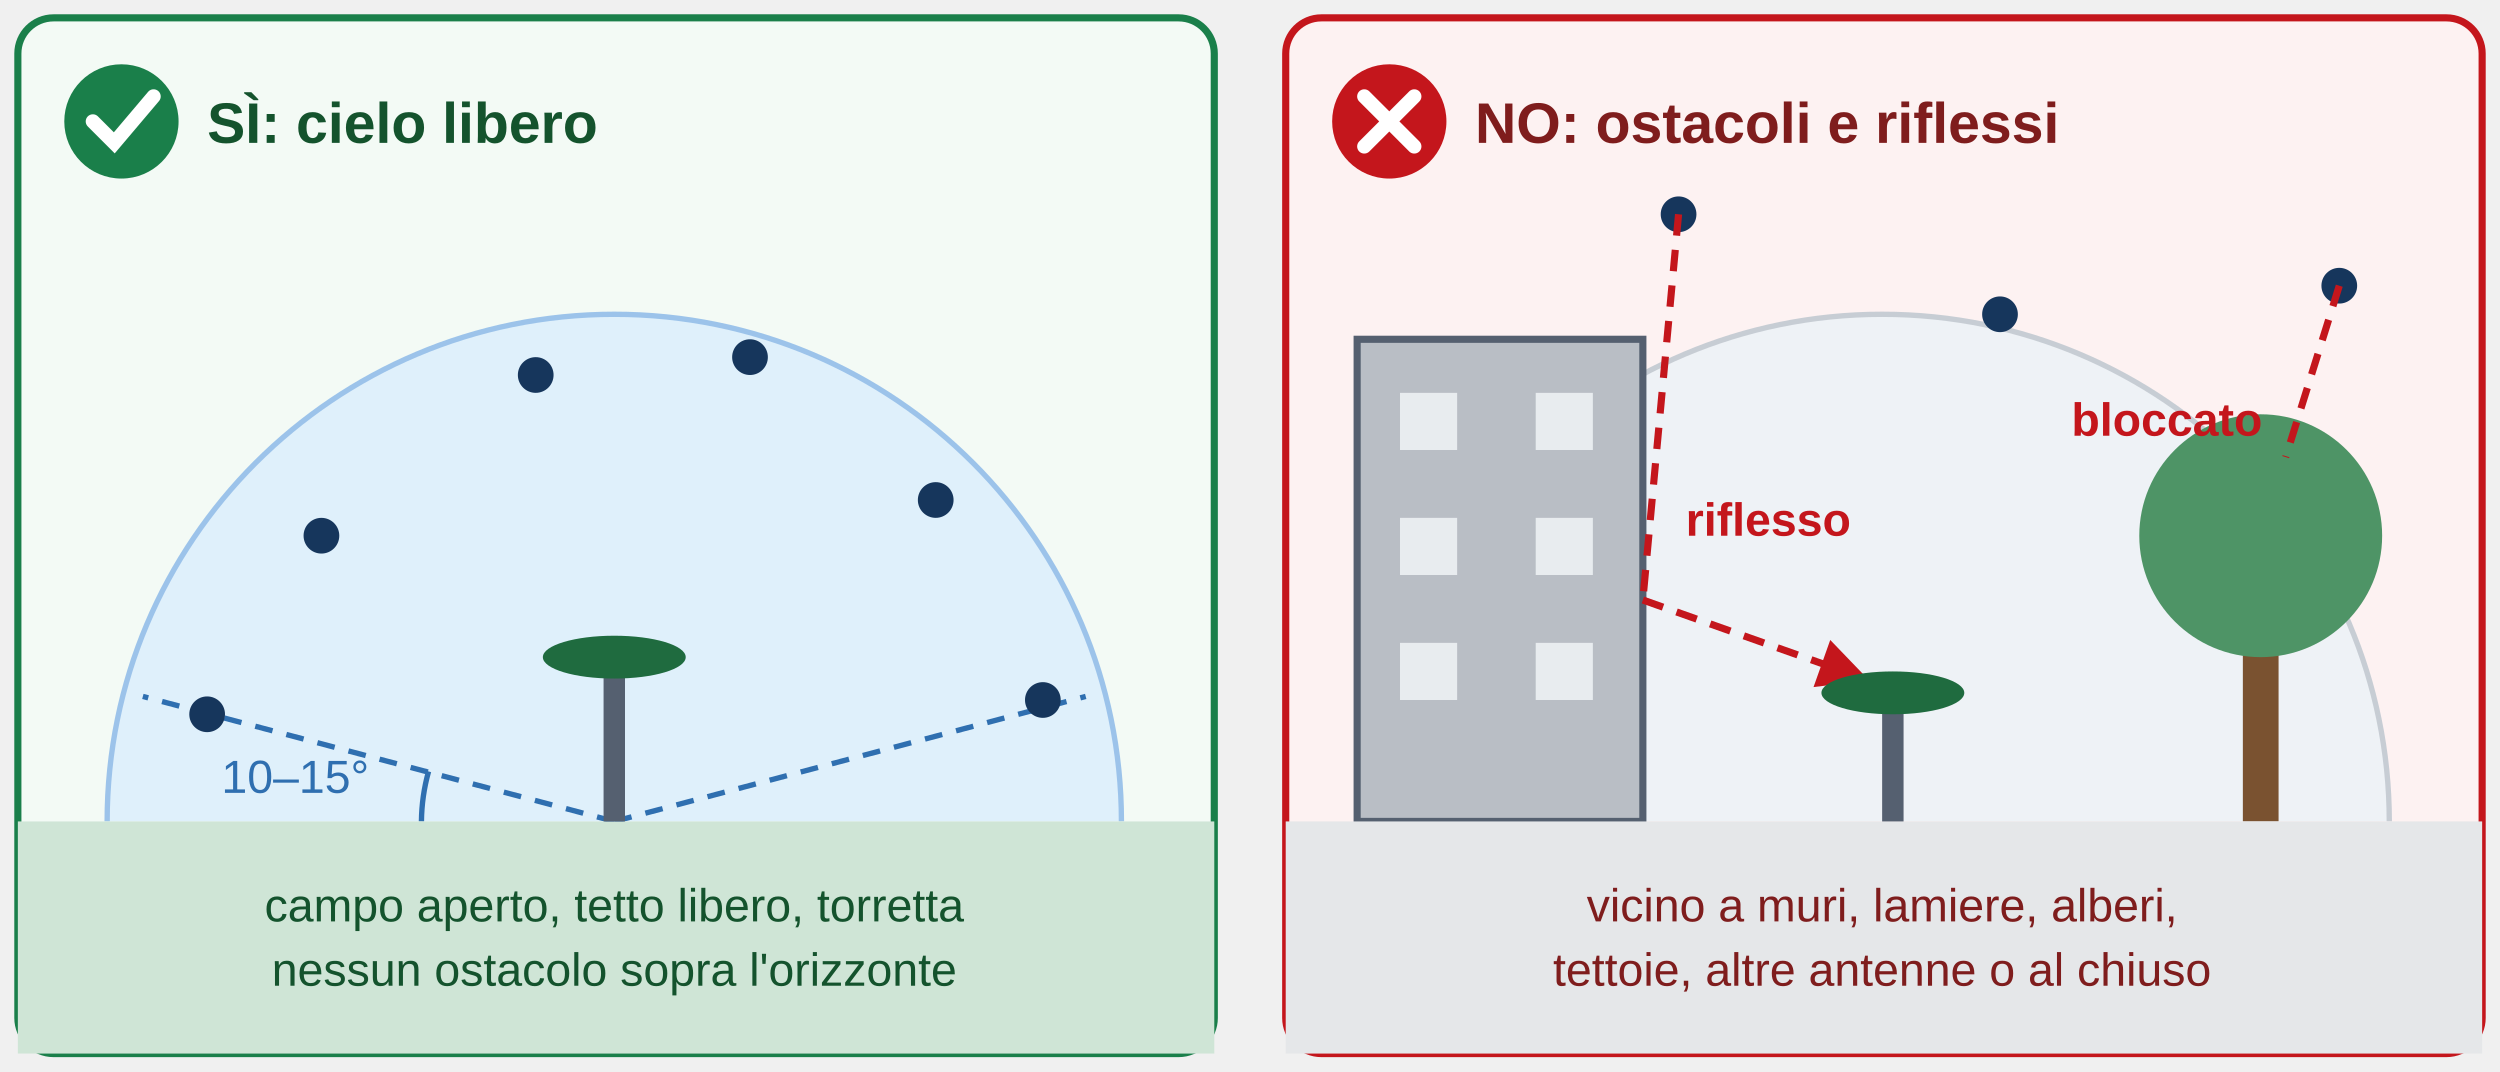
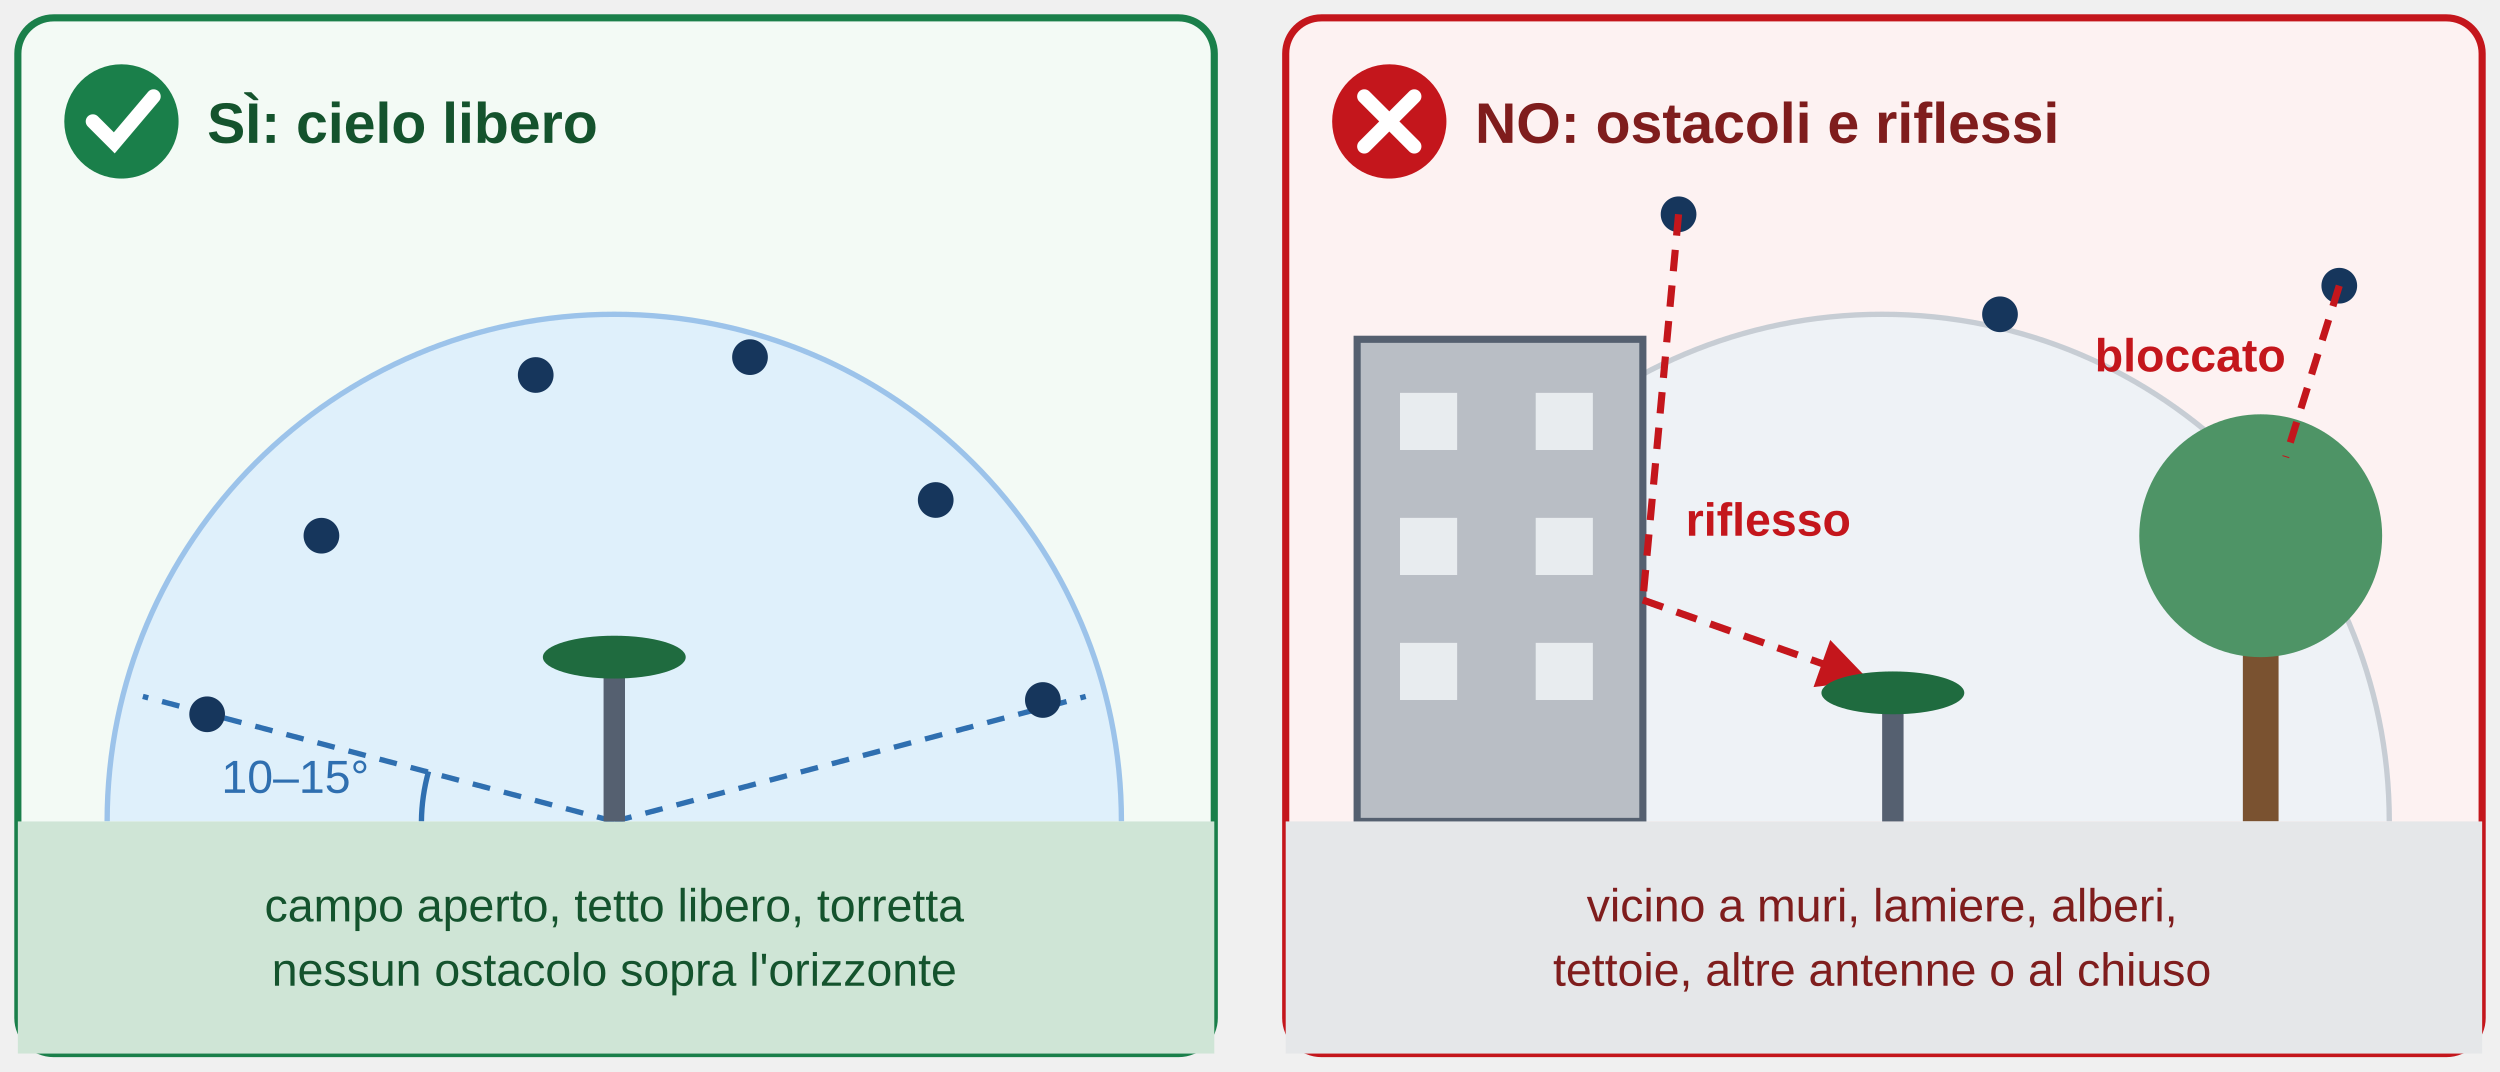
<svg xmlns="http://www.w3.org/2000/svg" viewBox="0 0 700 300" font-family="Segoe UI, Arial, sans-serif" font-size="13">
  <defs>
    <marker id="cl-fr" viewBox="0 0 10 10" refX="9" refY="5" markerWidth="7" markerHeight="7" orient="auto">
      <path d="M0 0 L10 5 L0 10 z" fill="#c4161c" />
    </marker>
  </defs>
  <rect x="5" y="5" width="335" height="290" rx="10" fill="#f3faf5" stroke="#1a7f4a" stroke-width="2" />
  <circle cx="34" cy="34" r="16" fill="#1a7f4a" />
  <path d="M26 34 L32 40 L43 27" fill="none" stroke="#fff" stroke-width="4" stroke-linecap="round" />
  <text x="58" y="40" font-size="16" font-weight="700" fill="#14532d">SÌ: cielo libero</text>
  <path d="M30 230 A142 142 0 0 1 314 230" fill="#dff0fb" stroke="#9cc3ea" stroke-width="1.5" />
  <path d="M172 230 L40 195" stroke="#2f6fb0" stroke-width="1.5" stroke-dasharray="5 4" />
  <path d="M172 230 L304 195" stroke="#2f6fb0" stroke-width="1.5" stroke-dasharray="5 4" />
  <path d="M118 230 A54 54 0 0 1 120 216" fill="none" stroke="#2f6fb0" stroke-width="1.5" />
  <text x="62" y="222" fill="#2f6fb0">10–15°</text>
  <g fill="#16365c">
    <circle cx="90" cy="150" r="5" />
    <circle cx="150" cy="105" r="5" />
    <circle cx="210" cy="100" r="5" />
    <circle cx="262" cy="140" r="5" />
    <circle cx="292" cy="196" r="5" />
    <circle cx="58" cy="200" r="5" />
  </g>
  <rect x="5" y="230" width="335" height="65" fill="#cfe5d6" />
  <rect x="169" y="186" width="6" height="44" fill="#556070" />
  <ellipse cx="172" cy="184" rx="20" ry="6" fill="#1f6b3f" />
  <text x="172" y="258" text-anchor="middle" fill="#14532d">campo aperto, tetto libero, torretta</text>
  <text x="172" y="276" text-anchor="middle" fill="#14532d">nessun ostacolo sopra l'orizzonte</text>
  <rect x="360" y="5" width="335" height="290" rx="10" fill="#fdf2f2" stroke="#c4161c" stroke-width="2" />
  <circle cx="389" cy="34" r="16" fill="#c4161c" />
  <path d="M382 27 L396 41 M396 27 L382 41" stroke="#fff" stroke-width="4" stroke-linecap="round" />
  <text x="413" y="40" font-size="16" font-weight="700" fill="#7f1d1d">NO: ostacoli e riflessi</text>
  <path d="M385 230 A142 142 0 0 1 669 230" fill="#eef2f6" stroke="#c7cdd4" stroke-width="1.5" />
  <rect x="380" y="95" width="80" height="135" fill="#b9bec5" stroke="#556070" stroke-width="2" />
  <g fill="#e8ecef">
    <rect x="392" y="110" width="16" height="16" />
    <rect x="430" y="110" width="16" height="16" />
    <rect x="392" y="145" width="16" height="16" />
    <rect x="430" y="145" width="16" height="16" />
    <rect x="392" y="180" width="16" height="16" />
    <rect x="430" y="180" width="16" height="16" />
  </g>
  <rect x="628" y="170" width="10" height="60" fill="#7a5230" />
  <circle cx="633" cy="150" r="34" fill="#4e9466" />
  <g fill="#16365c">
    <circle cx="470" cy="60" r="5" />
    <circle cx="560" cy="88" r="5" />
    <circle cx="655" cy="80" r="5" />
  </g>
  <path d="M470 60 L460 168" stroke="#c4161c" stroke-width="2" stroke-dasharray="6 4" />
  <path d="M460 168 L522 190" stroke="#c4161c" stroke-width="2" stroke-dasharray="6 4" marker-end="url(#cl-fr)" />
  <text x="472" y="150" fill="#c4161c" font-weight="600">riflesso</text>
  <path d="M655 80 L640 128" stroke="#c4161c" stroke-width="2" stroke-dasharray="6 4" />
-   <text x="580" y="122" fill="#c4161c" font-weight="600">bloccato</text>
+   <text x="640" y="104" text-anchor="end" fill="#c4161c" font-weight="600">bloccato</text>
  <rect x="360" y="230" width="335" height="65" fill="#e5e7e9" />
  <rect x="527" y="196" width="6" height="34" fill="#556070" />
  <ellipse cx="530" cy="194" rx="20" ry="6" fill="#1f6b3f" />
  <text x="527" y="258" text-anchor="middle" fill="#7f1d1d">vicino a muri, lamiere, alberi,</text>
  <text x="527" y="276" text-anchor="middle" fill="#7f1d1d">tettoie, altre antenne o al chiuso</text>
</svg>
